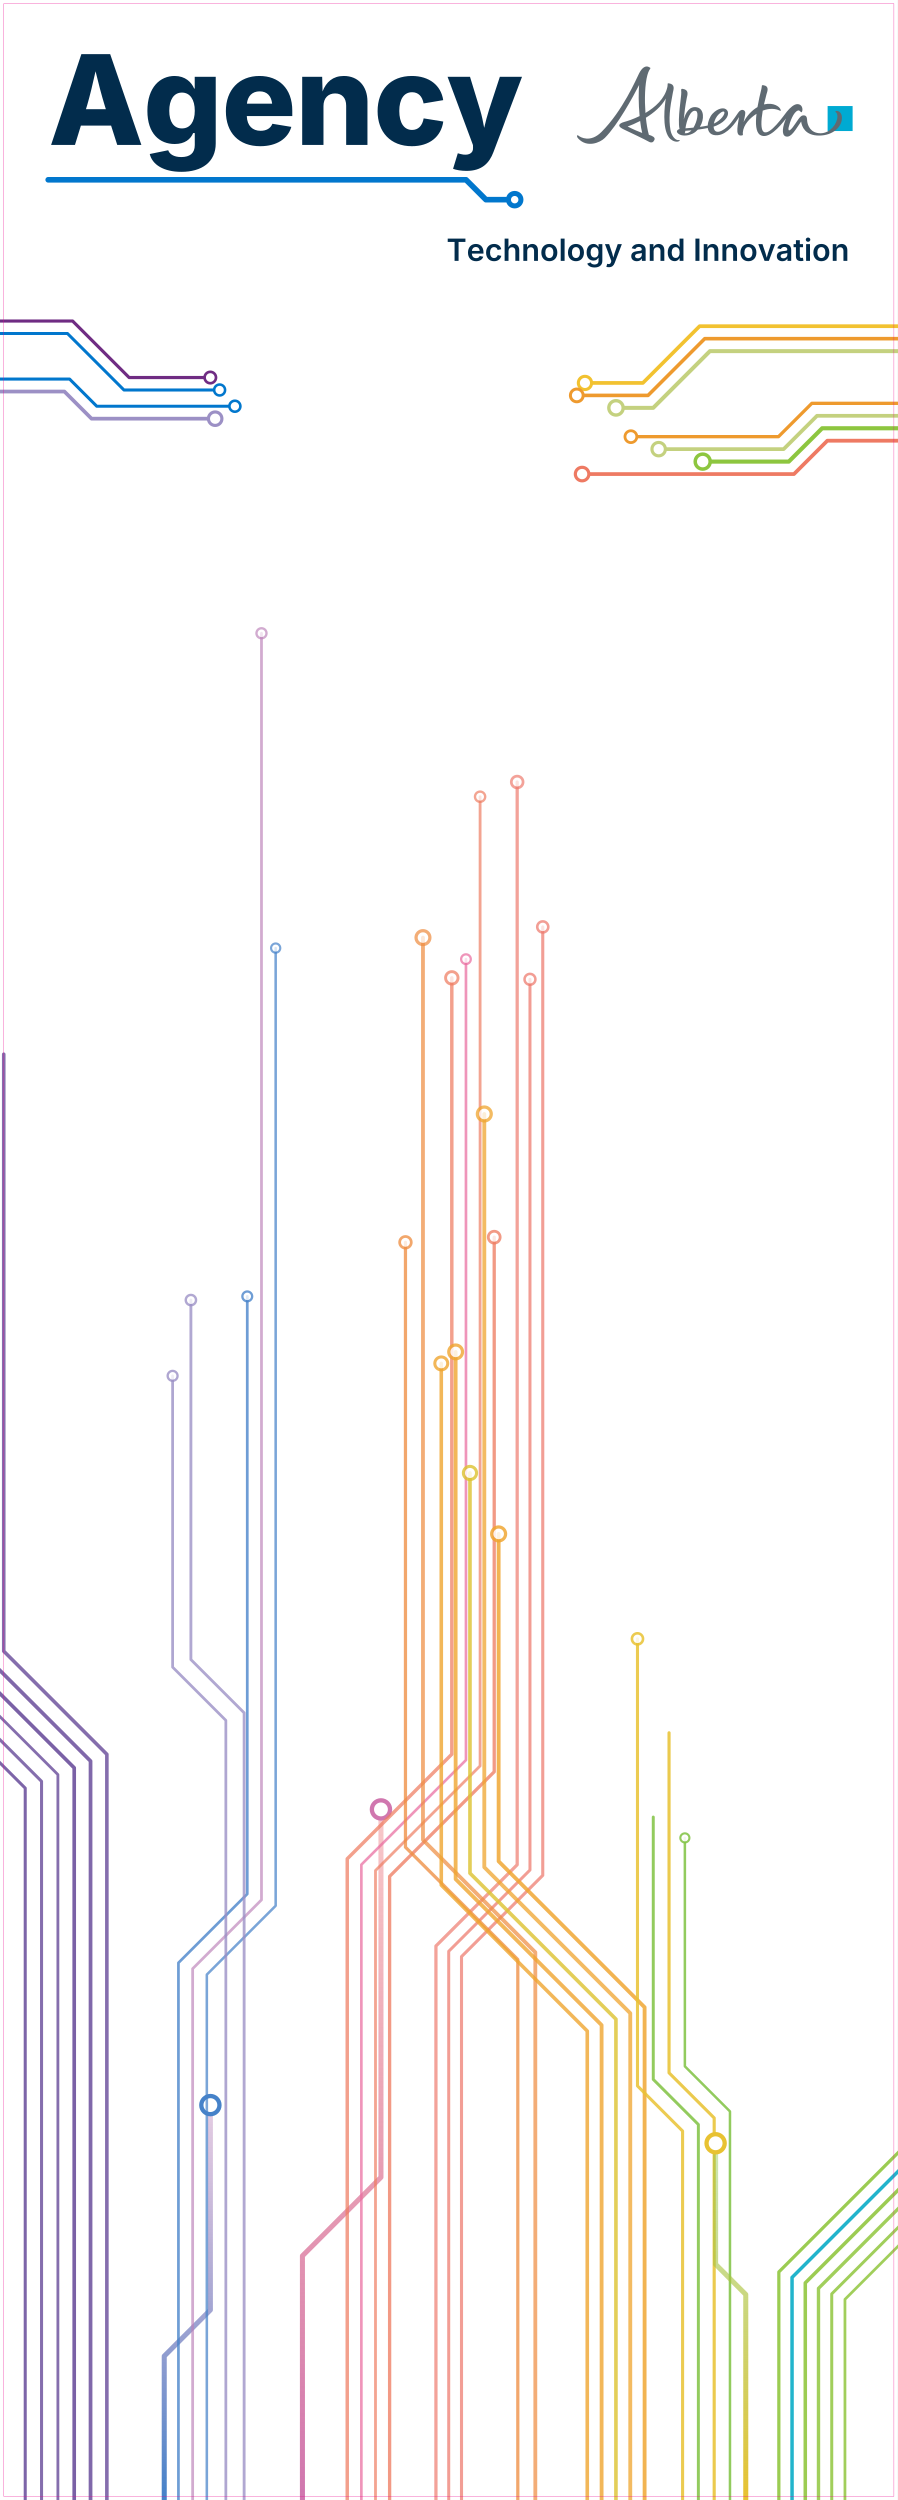
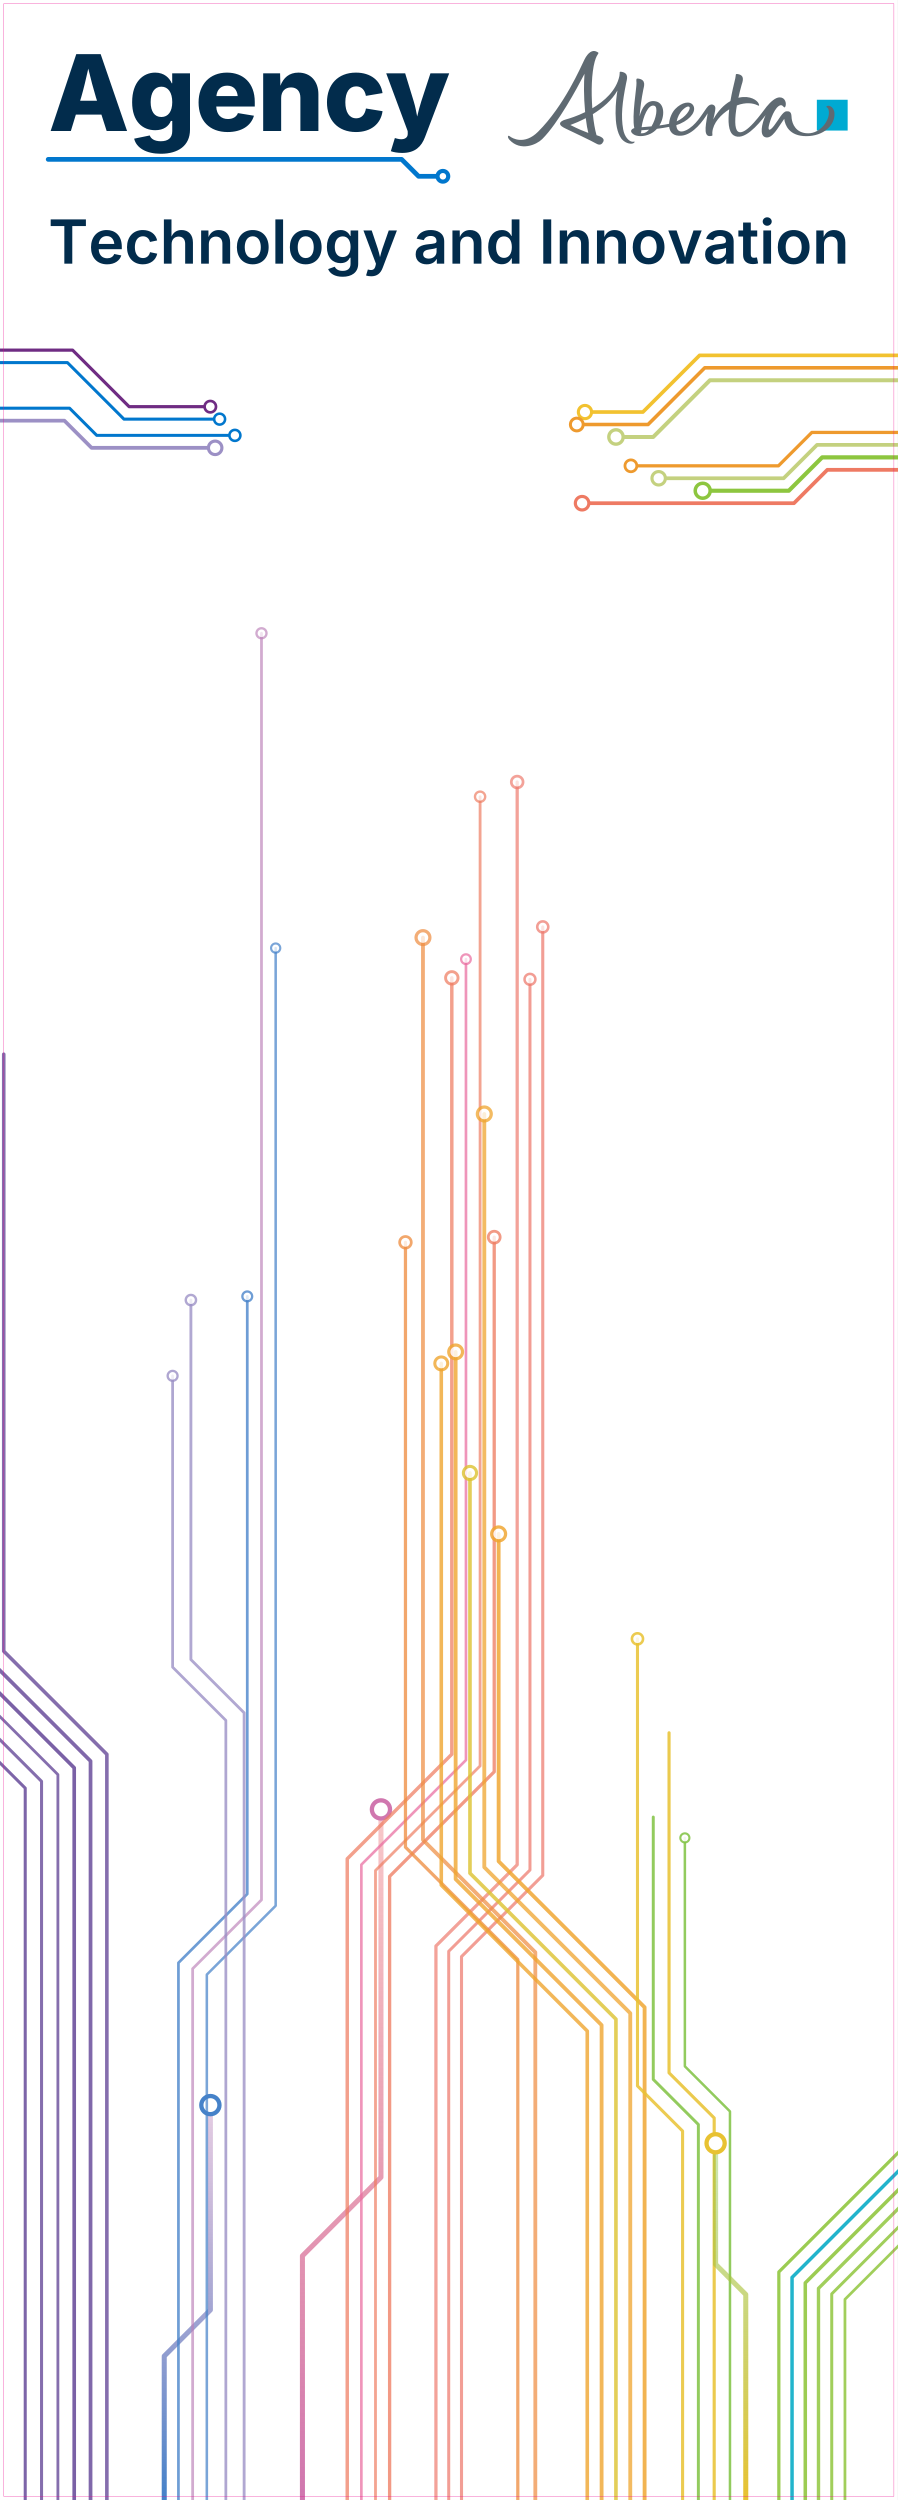
<svg xmlns="http://www.w3.org/2000/svg" width="30.25in" height="84.25in" viewBox="-0.125 -0.125 30.25 84.25">
  <g id="Ground">
    <rect x="-0.125" y="-0.125" width="30.25" height="84.25" fill="#FFFFFF" />
  </g>
  <g id="Art">
    <defs>
      <linearGradient id="gleft-0" gradientUnits="userSpaceOnUse" x1="0" y1="84" x2="0" y2="70.817">
        <stop offset="0" stop-color="#4682c9" />
        <stop offset="1" stop-color="#bb81b8" stop-opacity="0.4" />
      </linearGradient>
      <linearGradient id="gleft-1" gradientUnits="userSpaceOnUse" x1="0" y1="84" x2="0" y2="60.852">
        <stop offset="0" stop-color="#d077af" />
        <stop offset="1" stop-color="#ec757a" stop-opacity="0.4" />
      </linearGradient>
      <linearGradient id="gleft-2" gradientUnits="userSpaceOnUse" x1="0" y1="84" x2="0" y2="72.103">
        <stop offset="0" stop-color="#e8c232" />
        <stop offset="1" stop-color="#84c448" stop-opacity="0.4" />
      </linearGradient>
    </defs>
    <path d="M0.725 85 L0.725 60.135 L-2.75 56.66 L-2.75 44.128" stroke="#5a3b91" stroke-width="0.103" stroke-linecap="round" stroke-linejoin="round" fill="none" opacity="0.786" />
    <path d="M1.275 85 L1.275 59.907 L-2.2 56.432 L-2.2 35.244" stroke="#5a3b91" stroke-width="0.103" stroke-linecap="round" stroke-linejoin="round" fill="none" opacity="0.739" />
    <path d="M1.826 85 L1.826 59.679 L-1.65 56.204 L-1.65 35.812" stroke="#5a3b91" stroke-width="0.095" stroke-linecap="round" stroke-linejoin="round" fill="none" opacity="0.742" />
    <path d="M2.376 85 L2.376 59.451 L-1.099 55.976 L-1.099 47.584" stroke="#5a3b91" stroke-width="0.123" stroke-linecap="round" stroke-linejoin="round" fill="none" opacity="0.805" />
    <path d="M2.926 85 L2.926 59.223 L-0.549 55.748 L-0.549 40.347" stroke="#5a3b91" stroke-width="0.126" stroke-linecap="round" stroke-linejoin="round" fill="none" opacity="0.766" />
    <path d="M3.476 85 L3.476 58.995 L0.001 55.52 L0.001 35.403" stroke="#5a3b91" stroke-width="0.121" stroke-linecap="round" stroke-linejoin="round" fill="none" opacity="0.74" />
    <path d="M5.41 85 L5.41 79.276 L6.965 77.72 L6.965 70.817" stroke="url(#gleft-0)" stroke-width="0.17" stroke-linecap="round" stroke-linejoin="round" fill="none" />
    <circle cx="6.965" cy="70.817" r="0.306" fill="#FFFFFF" stroke="#4682c9" stroke-width="0.145" />
    <path d="M5.888 85 L5.888 66.022 L8.208 63.702 L8.208 43.563" stroke="#4682c9" stroke-width="0.092" stroke-linecap="round" stroke-linejoin="round" fill="none" opacity="0.783" />
    <circle cx="8.208" cy="43.563" r="0.165" fill="#FFFFFF" stroke="#4682c9" stroke-width="0.078" opacity="0.783" />
    <path d="M6.367 85 L6.367 66.22 L8.687 63.9 L8.687 21.216" stroke="#bb81b8" stroke-width="0.094" stroke-linecap="round" stroke-linejoin="round" fill="none" opacity="0.664" />
    <circle cx="8.687" cy="21.216" r="0.169" fill="#FFFFFF" stroke="#bb81b8" stroke-width="0.08" opacity="0.664" />
    <path d="M6.845 85 L6.845 66.419 L9.165 64.099 L9.165 31.825" stroke="#4682c9" stroke-width="0.086" stroke-linecap="round" stroke-linejoin="round" fill="none" opacity="0.72" />
    <circle cx="9.165" cy="31.825" r="0.155" fill="#FFFFFF" stroke="#4682c9" stroke-width="0.073" opacity="0.72" />
    <path d="M7.486 85 L7.486 57.852 L5.692 56.058 L5.692 46.241" stroke="#9b90c5" stroke-width="0.093" stroke-linecap="round" stroke-linejoin="round" fill="none" opacity="0.798" />
    <circle cx="5.692" cy="46.241" r="0.167" fill="#FFFFFF" stroke="#9b90c5" stroke-width="0.079" opacity="0.798" />
    <path d="M8.102 85 L8.102 57.597 L6.308 55.803 L6.308 43.687" stroke="#9b90c5" stroke-width="0.096" stroke-linecap="round" stroke-linejoin="round" fill="none" opacity="0.784" />
    <circle cx="6.308" cy="43.687" r="0.173" fill="#FFFFFF" stroke="#9b90c5" stroke-width="0.082" opacity="0.784" />
    <path d="M10.067 85 L10.067 75.897 L12.713 73.25 L12.713 60.852" stroke="url(#gleft-1)" stroke-width="0.17" stroke-linecap="round" stroke-linejoin="round" fill="none" />
    <circle cx="12.713" cy="60.852" r="0.306" fill="#FFFFFF" stroke="#d077af" stroke-width="0.145" />
    <path d="M11.577 85 L11.577 62.517 L15.101 58.992 L15.101 32.829" stroke="#ee7c61" stroke-width="0.117" stroke-linecap="round" stroke-linejoin="round" fill="none" opacity="0.726" />
    <circle cx="15.101" cy="32.829" r="0.21" fill="#FFFFFF" stroke="#ee7c61" stroke-width="0.099" opacity="0.726" />
    <path d="M12.053 85 L12.053 62.714 L15.578 59.189 L15.578 32.199" stroke="#e96c9f" stroke-width="0.09" stroke-linecap="round" stroke-linejoin="round" fill="none" opacity="0.722" />
    <circle cx="15.578" cy="32.199" r="0.163" fill="#FFFFFF" stroke="#e96c9f" stroke-width="0.077" opacity="0.722" />
    <path d="M12.529 85 L12.529 62.911 L16.054 59.386 L16.054 26.724" stroke="#ee7c61" stroke-width="0.095" stroke-linecap="round" stroke-linejoin="round" fill="none" opacity="0.693" />
    <circle cx="16.054" cy="26.724" r="0.172" fill="#FFFFFF" stroke="#ee7c61" stroke-width="0.081" opacity="0.693" />
    <path d="M13.005 85 L13.005 63.109 L16.53 59.584 L16.53 41.568" stroke="#ee7c61" stroke-width="0.111" stroke-linecap="round" stroke-linejoin="round" fill="none" opacity="0.773" />
    <circle cx="16.53" cy="41.568" r="0.2" fill="#FFFFFF" stroke="#ee7c61" stroke-width="0.095" opacity="0.773" />
    <path d="M14.566 85 L14.566 65.455 L17.304 62.717 L17.304 26.229" stroke="#ed786b" stroke-width="0.11" stroke-linecap="round" stroke-linejoin="round" fill="none" opacity="0.691" />
    <circle cx="17.304" cy="26.229" r="0.198" fill="#FFFFFF" stroke="#ed786b" stroke-width="0.093" opacity="0.691" />
    <path d="M14.997 85 L14.997 65.633 L17.735 62.895 L17.735 32.878" stroke="#ed786b" stroke-width="0.101" stroke-linecap="round" stroke-linejoin="round" fill="none" opacity="0.726" />
    <circle cx="17.735" cy="32.878" r="0.183" fill="#FFFFFF" stroke="#ed786b" stroke-width="0.086" opacity="0.726" />
    <path d="M15.428 85 L15.428 65.812 L18.166 63.074 L18.166 31.112" stroke="#ed786b" stroke-width="0.104" stroke-linecap="round" stroke-linejoin="round" fill="none" opacity="0.717" />
    <circle cx="18.166" cy="31.112" r="0.186" fill="#FFFFFF" stroke="#ed786b" stroke-width="0.088" opacity="0.717" />
    <path d="M17.325 85 L17.325 65.911 L13.539 62.125 L13.539 41.741" stroke="#ee8e42" stroke-width="0.109" stroke-linecap="round" stroke-linejoin="round" fill="none" opacity="0.774" />
    <circle cx="13.539" cy="41.741" r="0.196" fill="#FFFFFF" stroke="#ee8e42" stroke-width="0.093" opacity="0.774" />
    <path d="M17.915 85 L17.915 65.667 L14.129 61.88 L14.129 31.472" stroke="#ee8e42" stroke-width="0.129" stroke-linecap="round" stroke-linejoin="round" fill="none" opacity="0.719" />
    <circle cx="14.129" cy="31.472" r="0.233" fill="#FFFFFF" stroke="#ee8e42" stroke-width="0.11" opacity="0.719" />
    <path d="M19.666 85 L19.666 68.321 L14.746 63.402 L14.746 45.822" stroke="#efa42e" stroke-width="0.121" stroke-linecap="round" stroke-linejoin="round" fill="none" opacity="0.795" />
    <circle cx="14.746" cy="45.822" r="0.218" fill="#FFFFFF" stroke="#efa42e" stroke-width="0.103" opacity="0.795" />
    <path d="M20.149 85 L20.149 68.121 L15.23 63.202 L15.23 45.434" stroke="#efa42e" stroke-width="0.129" stroke-linecap="round" stroke-linejoin="round" fill="none" opacity="0.793" />
    <circle cx="15.23" cy="45.434" r="0.232" fill="#FFFFFF" stroke="#efa42e" stroke-width="0.109" opacity="0.793" />
    <path d="M20.632 85 L20.632 67.921 L15.713 63.002 L15.713 49.514" stroke="#ddc333" stroke-width="0.123" stroke-linecap="round" stroke-linejoin="round" fill="none" opacity="0.815" />
    <circle cx="15.713" cy="49.514" r="0.222" fill="#FFFFFF" stroke="#ddc333" stroke-width="0.105" opacity="0.815" />
    <path d="M21.115 85 L21.115 67.721 L16.196 62.801 L16.196 37.416" stroke="#efa42e" stroke-width="0.13" stroke-linecap="round" stroke-linejoin="round" fill="none" opacity="0.75" />
    <circle cx="16.196" cy="37.416" r="0.234" fill="#FFFFFF" stroke="#efa42e" stroke-width="0.11" opacity="0.75" />
    <path d="M21.598 85 L21.598 67.52 L16.679 62.601 L16.679 51.568" stroke="#efa42e" stroke-width="0.13" stroke-linecap="round" stroke-linejoin="round" fill="none" opacity="0.826" />
    <circle cx="16.679" cy="51.568" r="0.234" fill="#FFFFFF" stroke="#efa42e" stroke-width="0.11" opacity="0.826" />
    <path d="M22.878 85 L22.878 71.691 L21.358 70.171 L21.358 55.104" stroke="#e8c232" stroke-width="0.104" stroke-linecap="round" stroke-linejoin="round" fill="none" opacity="0.845" />
    <circle cx="21.358" cy="55.104" r="0.187" fill="#FFFFFF" stroke="#e8c232" stroke-width="0.089" opacity="0.845" />
    <path d="M23.41 85 L23.41 71.471 L21.89 69.951 L21.89 61.11" stroke="#84c448" stroke-width="0.1" stroke-linecap="round" stroke-linejoin="round" fill="none" opacity="0.877" />
    <path d="M23.943 85 L23.943 71.25 L22.422 69.73 L22.422 58.27" stroke="#e8c232" stroke-width="0.106" stroke-linecap="round" stroke-linejoin="round" fill="none" opacity="0.862" />
    <path d="M24.475 85 L24.475 71.03 L22.955 69.51 L22.955 61.812" stroke="#84c448" stroke-width="0.085" stroke-linecap="round" stroke-linejoin="round" fill="none" opacity="0.881" />
    <circle cx="22.955" cy="61.812" r="0.153" fill="#FFFFFF" stroke="#84c448" stroke-width="0.072" opacity="0.881" />
    <path d="M25.007 85 L25.007 77.199 L23.991 76.182 L23.991 72.103" stroke="url(#gleft-2)" stroke-width="0.17" stroke-linecap="round" stroke-linejoin="round" fill="none" />
    <circle cx="23.991" cy="72.103" r="0.306" fill="#FFFFFF" stroke="#e8c232" stroke-width="0.145" />
    <path d="M26.122 85 L26.122 76.44 L30.672 71.89 L30.672 64.513" stroke="#90c63e" stroke-width="0.109" stroke-linecap="round" stroke-linejoin="round" fill="none" opacity="0.896" />
    <path d="M26.567 85 L26.567 76.625 L31.117 72.075 L31.117 65.099" stroke="#0aacc7" stroke-width="0.118" stroke-linecap="round" stroke-linejoin="round" fill="none" opacity="0.899" />
    <path d="M27.013 85 L27.013 76.809 L31.563 72.259 L31.563 63.843" stroke="#90c63e" stroke-width="0.119" stroke-linecap="round" stroke-linejoin="round" fill="none" opacity="0.892" />
    <path d="M27.458 85 L27.458 76.994 L32.009 72.444 L32.009 54.241" stroke="#90c63e" stroke-width="0.114" stroke-linecap="round" stroke-linejoin="round" fill="none" opacity="0.841" />
    <path d="M27.904 85 L27.904 77.179 L32.454 72.628 L32.454 55.635" stroke="#90c63e" stroke-width="0.101" stroke-linecap="round" stroke-linejoin="round" fill="none" opacity="0.848" />
    <path d="M28.35 85 L28.35 77.363 L32.9 72.813 L32.9 56.097" stroke="#90c63e" stroke-width="0.093" stroke-linecap="round" stroke-linejoin="round" fill="none" opacity="0.851" />
-     <path d="M-1 10.694 L2.322 10.694 L4.226 12.598 L6.962 12.598" stroke="#6F2C83" stroke-width="0.107" stroke-linecap="round" stroke-linejoin="round" fill="none" />
-     <circle cx="6.962" cy="12.598" r="0.192" fill="#FFFFFF" stroke="#6F2C83" stroke-width="0.091" />
-     <path d="M-1 11.114 L2.148 11.114 L4.052 13.018 L7.276 13.018" stroke="#0177CD" stroke-width="0.102" stroke-linecap="round" stroke-linejoin="round" fill="none" />
-     <circle cx="7.276" cy="13.018" r="0.184" fill="#FFFFFF" stroke="#0177CD" stroke-width="0.087" />
-     <path d="M-1 12.65 L2.22 12.65 L3.135 13.565 L7.791 13.565" stroke="#0177CD" stroke-width="0.103" stroke-linecap="round" stroke-linejoin="round" fill="none" />
-     <circle cx="7.791" cy="13.565" r="0.185" fill="#FFFFFF" stroke="#0177CD" stroke-width="0.088" />
-     <path d="M-1 13.07 L2.046 13.07 L2.961 13.985 L7.126 13.985" stroke="#9C90C5" stroke-width="0.126" stroke-linecap="round" stroke-linejoin="round" fill="none" />
-     <circle cx="7.126" cy="13.985" r="0.227" fill="#FFFFFF" stroke="#9C90C5" stroke-width="0.107" />
-     <path d="M31 10.868 L23.451 10.868 L21.54 12.78 L19.588 12.78" stroke="#F2C230" stroke-width="0.124" stroke-linecap="round" stroke-linejoin="round" fill="none" />
-     <circle cx="19.588" cy="12.78" r="0.223" fill="#FFFFFF" stroke="#F2C230" stroke-width="0.105" />
-     <path d="M31 11.288 L23.625 11.288 L21.714 13.2 L19.313 13.2" stroke="#EE9A2E" stroke-width="0.12" stroke-linecap="round" stroke-linejoin="round" fill="none" />
-     <circle cx="19.313" cy="13.2" r="0.215" fill="#FFFFFF" stroke="#EE9A2E" stroke-width="0.102" />
-     <path d="M31 11.708 L23.799 11.708 L21.888 13.62 L20.634 13.62" stroke="#C4D17F" stroke-width="0.135" stroke-linecap="round" stroke-linejoin="round" fill="none" />
-     <circle cx="20.634" cy="13.62" r="0.242" fill="#FFFFFF" stroke="#C4D17F" stroke-width="0.114" />
-     <path d="M31 13.467 L27.234 13.467 L26.109 14.591 L21.136 14.591" stroke="#EE9A2E" stroke-width="0.111" stroke-linecap="round" stroke-linejoin="round" fill="none" />
-     <circle cx="21.136" cy="14.591" r="0.2" fill="#FFFFFF" stroke="#EE9A2E" stroke-width="0.095" />
-     <path d="M31 13.887 L27.408 13.887 L26.283 15.011 L22.072 15.011" stroke="#C4D17F" stroke-width="0.126" stroke-linecap="round" stroke-linejoin="round" fill="none" />
-     <circle cx="22.072" cy="15.011" r="0.226" fill="#FFFFFF" stroke="#C4D17F" stroke-width="0.107" />
-     <path d="M31 14.307 L27.582 14.307 L26.457 15.431 L23.556 15.431" stroke="#8DC63F" stroke-width="0.14" stroke-linecap="round" stroke-linejoin="round" fill="none" />
-     <circle cx="23.556" cy="15.431" r="0.252" fill="#FFFFFF" stroke="#8DC63F" stroke-width="0.119" />
-     <path d="M31 14.727 L27.756 14.727 L26.631 15.851 L19.492 15.851" stroke="#EE7A63" stroke-width="0.127" stroke-linecap="round" stroke-linejoin="round" fill="none" />
-     <circle cx="19.492" cy="15.851" r="0.228" fill="#FFFFFF" stroke="#EE7A63" stroke-width="0.108" />
+     <path d="M-1 11.675 L2.322 11.675 L4.226 13.58 L6.962 13.58" stroke="#6F2C83" stroke-width="0.107" stroke-linecap="round" stroke-linejoin="round" fill="none" />
+     <circle cx="6.962" cy="13.58" r="0.192" fill="#FFFFFF" stroke="#6F2C83" stroke-width="0.091" />
+     <path d="M-1 12.095 L2.148 12.095 L4.052 14 L7.276 14" stroke="#0177CD" stroke-width="0.102" stroke-linecap="round" stroke-linejoin="round" fill="none" />
+     <circle cx="7.276" cy="14" r="0.184" fill="#FFFFFF" stroke="#0177CD" stroke-width="0.087" />
+     <path d="M-1 13.632 L2.22 13.632 L3.135 14.547 L7.791 14.547" stroke="#0177CD" stroke-width="0.103" stroke-linecap="round" stroke-linejoin="round" fill="none" />
+     <circle cx="7.791" cy="14.547" r="0.185" fill="#FFFFFF" stroke="#0177CD" stroke-width="0.088" />
+     <path d="M-1 14.052 L2.046 14.052 L2.961 14.967 L7.126 14.967" stroke="#9C90C5" stroke-width="0.126" stroke-linecap="round" stroke-linejoin="round" fill="none" />
+     <circle cx="7.126" cy="14.967" r="0.227" fill="#FFFFFF" stroke="#9C90C5" stroke-width="0.107" />
+     <path d="M31 11.85 L23.451 11.85 L21.54 13.761 L19.588 13.761" stroke="#F2C230" stroke-width="0.124" stroke-linecap="round" stroke-linejoin="round" fill="none" />
+     <circle cx="19.588" cy="13.761" r="0.223" fill="#FFFFFF" stroke="#F2C230" stroke-width="0.105" />
+     <path d="M31 12.27 L23.625 12.27 L21.714 14.181 L19.313 14.181" stroke="#EE9A2E" stroke-width="0.12" stroke-linecap="round" stroke-linejoin="round" fill="none" />
+     <circle cx="19.313" cy="14.181" r="0.215" fill="#FFFFFF" stroke="#EE9A2E" stroke-width="0.102" />
+     <path d="M31 12.69 L23.799 12.69 L21.888 14.601 L20.634 14.601" stroke="#C4D17F" stroke-width="0.135" stroke-linecap="round" stroke-linejoin="round" fill="none" />
+     <circle cx="20.634" cy="14.601" r="0.242" fill="#FFFFFF" stroke="#C4D17F" stroke-width="0.114" />
+     <path d="M31 14.448 L27.234 14.448 L26.109 15.573 L21.136 15.573" stroke="#EE9A2E" stroke-width="0.111" stroke-linecap="round" stroke-linejoin="round" fill="none" />
+     <circle cx="21.136" cy="15.573" r="0.2" fill="#FFFFFF" stroke="#EE9A2E" stroke-width="0.095" />
+     <path d="M31 14.868 L27.408 14.868 L26.283 15.993 L22.072 15.993" stroke="#C4D17F" stroke-width="0.126" stroke-linecap="round" stroke-linejoin="round" fill="none" />
+     <circle cx="22.072" cy="15.993" r="0.226" fill="#FFFFFF" stroke="#C4D17F" stroke-width="0.107" />
+     <path d="M31 15.288 L27.582 15.288 L26.457 16.413 L23.556 16.413" stroke="#8DC63F" stroke-width="0.14" stroke-linecap="round" stroke-linejoin="round" fill="none" />
+     <circle cx="23.556" cy="16.413" r="0.252" fill="#FFFFFF" stroke="#8DC63F" stroke-width="0.119" />
+     <path d="M31 15.708 L27.756 15.708 L26.631 16.833 L19.492 16.833" stroke="#EE7A63" stroke-width="0.127" stroke-linecap="round" stroke-linejoin="round" fill="none" />
+     <circle cx="19.492" cy="16.833" r="0.228" fill="#FFFFFF" stroke="#EE7A63" stroke-width="0.108" />
  </g>
  <g id="Brand">
-     <path fill="#022C4C" transform="translate(1.5 4.759)" d="M0.097 0H0.901L1.101 -0.651H2.119L2.326 0H3.139L2.088 -3.059H1.117ZM1.271 -1.205 1.312 -1.337C1.413 -1.684 1.503 -2.07 1.595 -2.482C1.694 -2.072 1.794 -1.686 1.901 -1.337L1.942 -1.205ZM4.487 0.907C5.173 0.907 5.645 0.583 5.645 -0.051V-2.296H4.937V-1.901H4.917C4.83 -2.109 4.623 -2.324 4.26 -2.324C3.777 -2.324 3.342 -1.951 3.342 -1.148C3.342 -0.374 3.759 -0.031 4.261 -0.031C4.602 -0.031 4.8 -0.193 4.884 -0.4H4.939V0.006C4.939 0.279 4.775 0.409 4.483 0.409C4.227 0.409 4.085 0.304 4.044 0.179L3.422 0.306C3.506 0.665 3.888 0.907 4.487 0.907ZM4.506 -0.556C4.231 -0.556 4.079 -0.78 4.079 -1.15C4.079 -1.519 4.231 -1.764 4.506 -1.764C4.781 -1.764 4.939 -1.526 4.939 -1.15C4.939 -0.778 4.781 -0.556 4.506 -0.556ZM7.145 0.043C7.702 0.043 8.078 -0.209 8.193 -0.608L7.554 -0.713C7.496 -0.558 7.351 -0.476 7.158 -0.476C6.887 -0.476 6.704 -0.641 6.692 -0.973H8.225V-1.154C8.225 -1.912 7.763 -2.324 7.119 -2.324C6.429 -2.324 5.987 -1.848 5.987 -1.139C5.987 -0.405 6.425 0.043 7.145 0.043ZM6.696 -1.39C6.722 -1.643 6.872 -1.805 7.125 -1.805C7.375 -1.805 7.517 -1.651 7.546 -1.39ZM9.276 -1.31C9.276 -1.577 9.434 -1.735 9.668 -1.735C9.902 -1.735 10.041 -1.581 10.041 -1.322V0H10.758V-1.462C10.758 -1.981 10.444 -2.324 9.963 -2.324C9.592 -2.324 9.366 -2.119 9.245 -1.801L9.232 -2.296H8.559V0H9.276ZM12.254 0.043C12.845 0.043 13.242 -0.275 13.313 -0.788L12.652 -0.895C12.609 -0.647 12.473 -0.505 12.262 -0.505C11.987 -0.505 11.831 -0.749 11.831 -1.144C11.831 -1.54 11.987 -1.776 12.262 -1.776C12.473 -1.776 12.605 -1.639 12.65 -1.398L13.311 -1.509C13.239 -2.008 12.839 -2.324 12.254 -2.324C11.535 -2.324 11.1 -1.848 11.1 -1.139C11.1 -0.433 11.535 0.043 12.254 0.043ZM13.643 0.805C13.75 0.846 13.922 0.875 14.099 0.875C14.614 0.875 14.865 0.614 15.004 0.242L15.967 -2.296H15.22L14.852 -1.172C14.791 -0.977 14.739 -0.782 14.692 -0.575C14.653 -0.782 14.616 -0.975 14.557 -1.172L14.214 -2.296H13.458L14.314 0.004L14.316 0.101C14.327 0.287 14.152 0.376 13.893 0.306L13.803 0.281Z" />
-     <g transform="translate(1.5 5.684)">
+     <path fill="#022C4C" transform="translate(1.5 4.289)" d="M0.082 0H0.763L0.931 -0.551H1.793L1.969 0H2.657L1.767 -2.589H0.945ZM1.076 -1.02 1.11 -1.131C1.196 -1.425 1.272 -1.752 1.35 -2.101C1.434 -1.753 1.519 -1.427 1.609 -1.131L1.644 -1.02ZM3.798 0.768C4.378 0.768 4.778 0.493 4.778 -0.043V-1.943H4.178V-1.609H4.161C4.088 -1.785 3.912 -1.967 3.605 -1.967C3.196 -1.967 2.828 -1.651 2.828 -0.971C2.828 -0.316 3.181 -0.026 3.607 -0.026C3.895 -0.026 4.062 -0.163 4.133 -0.339H4.18V0.005C4.18 0.236 4.041 0.346 3.794 0.346C3.577 0.346 3.457 0.257 3.422 0.151L2.896 0.259C2.967 0.563 3.29 0.768 3.798 0.768ZM3.813 -0.471C3.58 -0.471 3.452 -0.66 3.452 -0.973C3.452 -1.286 3.58 -1.493 3.813 -1.493C4.046 -1.493 4.18 -1.291 4.18 -0.973C4.18 -0.659 4.046 -0.471 3.813 -0.471ZM6.047 0.036C6.518 0.036 6.836 -0.177 6.933 -0.514L6.393 -0.603C6.344 -0.473 6.221 -0.403 6.058 -0.403C5.828 -0.403 5.674 -0.542 5.663 -0.824H6.961V-0.977C6.961 -1.618 6.57 -1.967 6.025 -1.967C5.441 -1.967 5.067 -1.564 5.067 -0.964C5.067 -0.342 5.437 0.036 6.047 0.036ZM5.667 -1.176C5.689 -1.39 5.816 -1.527 6.03 -1.527C6.242 -1.527 6.362 -1.397 6.386 -1.176ZM7.85 -1.109C7.85 -1.335 7.984 -1.468 8.182 -1.468C8.38 -1.468 8.498 -1.338 8.498 -1.119V0H9.105V-1.237C9.105 -1.677 8.839 -1.967 8.432 -1.967C8.118 -1.967 7.927 -1.793 7.824 -1.524L7.814 -1.943H7.244V0H7.85ZM10.371 0.036C10.871 0.036 11.207 -0.233 11.267 -0.667L10.708 -0.758C10.671 -0.547 10.557 -0.427 10.378 -0.427C10.145 -0.427 10.013 -0.634 10.013 -0.968C10.013 -1.303 10.145 -1.503 10.378 -1.503C10.557 -1.503 10.668 -1.387 10.706 -1.183L11.266 -1.277C11.205 -1.7 10.866 -1.967 10.371 -1.967C9.762 -1.967 9.394 -1.564 9.394 -0.964C9.394 -0.367 9.762 0.036 10.371 0.036ZM11.546 0.681C11.637 0.716 11.783 0.74 11.932 0.74C12.368 0.74 12.58 0.52 12.698 0.205L13.513 -1.943H12.881L12.57 -0.992C12.518 -0.827 12.474 -0.662 12.434 -0.487C12.401 -0.662 12.37 -0.825 12.319 -0.992L12.029 -1.943H11.39L12.114 0.004L12.116 0.085C12.125 0.243 11.977 0.318 11.758 0.259L11.682 0.238Z" />
+     <g transform="translate(1.5 5.036)">
      <g class="agency-underline" fill="none" stroke="#0177CD" stroke-linecap="round" stroke-linejoin="round">
-         <path d="M0 0.25 H14.08 L14.75 0.92 H15.42" stroke-width="0.19" />
-         <circle cx="15.72" cy="0.92" r="0.21" stroke-width="0.17" fill="none" />
+         <path d="M0 0.21 H11.91 L12.48 0.78 H13.05" stroke-width="0.16" />
+         <circle cx="13.3" cy="0.78" r="0.18" stroke-width="0.14" fill="none" />
      </g>
    </g>
-     <g transform="translate(19.32 2.115) scale(0.043)">
+     <g transform="translate(16.993 1.593) scale(0.053)">
      <rect class="logo" fill="#00aad2" x="196.411" y="31.014" width="19.59" height="19.592" />
      <path class="logo" fill="#5f6a72" d="M91.271,47.934c-1.972,0.198-4.068,0.382-6.278,0.548c0.833-6.288,4.105-15.027,8.177-13.62C95.521,35.676,94.284,43.033,91.271,47.934 M86.106,52.264c-0.714,0.111-1.304,0.101-1.773,0.014c0.28-0.241,0.455-0.594,0.455-1.014c0-0.266,0.009-0.544,0.024-0.832c1.104-0.052,2.831-0.177,4.888-0.376C88.623,51.241,87.409,52.067,86.106,52.264 M111.223,37.314c2.598-2.413,3.89-2.237,4.231-1.589c0.736,1.403-2.325,6.345-8.184,9.047C107.774,42.114,109.176,39.216,111.223,37.314 M207.625,39.712c-0.251-4.887-4.579-5.683-5.176-4.293c-0.208,0.487,1.626,0.313,1.633,3.764c0.005,5.71-5.787,13.165-13.167,13.165c-8.04,0-10.114-6.254-10.502-9.348c-0.256-2.058,0.187-5.029-3.368-4.636c-2.486,0.28-4.733,5.12-7.885,9.196c-2.704,3.499-3.918,3.166-3.286,0.163c0.783-3.763,3.925-12.594,7.517-13.237c1.661-0.297,2.257,2.625,3.02,0.796c0.768-1.832,0.063-5.783-3.655-5.783c-2.605,0-5.73,2.762-8.292,5.905c-2.233,2.744-13.522,19.357-18.257,15.77c-2.215-1.676-2.035-8.506-0.643-16.553c5.618-2.167,10.292-1.456,12.936-0.188c1.305,0.626,1.485,0.532,0.929-0.903c-0.825-2.108-5.345-5.405-12.405-3.888c-0.17,0.033-0.336,0.079-0.505,0.119c0.569-2.613,1.231-5.268,1.954-7.849c0.661-2.364,2.6-6.454-2.462-7.242c-1.613-0.252-0.927,0.53-1.459,2.71c-0.978,4.015-2.214,9.227-3.109,14.458c-4.161,2.396-8.035,6.399-10.874,11.667c0.492-2.429,1.254-5.116,1.308-6.93c0.054-1.911-1.255-2.332-1.763-2.482c-1.111-0.314-2.453,0.236-3.776,2.106c-3.104,4.37-7.035,11.284-13.001,14.184c-4.28,2.081-6.157-0.015-6.262-3.238c0.845-0.259,1.601-0.525,2.24-0.813c7.756-3.437,10.419-8.621,8.448-11.774c-1.87-3-7.217-2.086-11.439,2.361c-2.081,2.193-3.684,5.956-3.871,9.387c-1.79,0.387-3.848,0.731-6.146,1.041c3.644-5.911,3.329-13.9-2.001-15.247c-6.182-1.561-9.309,4.44-10.633,9.436c0.408-4.996,1.206-11.077,2.335-16.725c0.472-2.361,2.087-6.455-3.041-7.24c-1.629-0.252-1.377,0.505-1.241,2.71c0.18,2.958-3.096,20.875-1.384,28.744c-2.206,0.714-3.101,2.375-0.264,4.127c1.955,1.203,6.258,1.603,10.605-0.537c1.559-0.771,2.909-1.854,4.034-3.125c2.59-0.326,5.314-0.744,7.796-1.241c0.425,3.45,2.677,6.095,7.905,5.606c7.433-0.691,14.035-9.826,16.528-14.226c-0.45,4.716-3.519,15.019,1.716,14.49c2.051-0.208,1.158-0.536,1.285-2.306c0.454-6.208,5.62-11.47,10.73-14.694c-0.887,7.602-0.579,14.391,2.868,16.546c6.341,3.963,15.326-6.477,20.27-12.862c-2.516,5.671-3.945,12.936-0.164,14.047c4.435,1.293,7.932-6.063,12.022-11.693c0.475,4.042,3.168,11.003,14.033,11.003C200.729,54.163,208.007,47.148,207.625,39.712 M51.101,52.114c-2.665-0.965-6.464-2.513-11.424-5.046c2.717-0.991,6.169-2.443,9.806-4.345C49.973,46.873,50.505,49.892,51.101,52.114M80.545,57.718c-0.125-0.258-0.849,0.105-1.587-0.003c-2.101-0.31-4.863-3.18-5.699-7.896c-1.504-8.489-0.612-16.865,1.88-29.348c0.47-2.361,2.084-6.451-3.041-7.243c-1.63-0.251-0.786,0.554-1.243,2.71c-1.971,9.297-9.574,15.999-17.207,20.493c-0.799-10.645-0.474-22.465,1.53-29.714c1.691-6.115,3.703-4.992,1.209-6.277c-2.624-1.352-5.445,0.435-7.726,4.989c-2.28,4.552-12.795,29.289-29.584,45.984c-8.592,8.545-16.363,4.146-17.919,2.831c-1.266-1.069-1.734,0.582-0.163,2.271c6.949,7.494,17.1,3.194,20.795-0.5c10.215-10.21,22.092-32.19,26.897-41.517c-0.443,5.251-0.593,14.058,0.385,24.379c-5.199,2.533-9.86,4.021-12.059,4.601c-2.381,0.624-3.854,1.593-3.898,2.697c-0.047,1.208,1.552,2.227,3.863,3.325c4.116,1.954,16.167,7.647,19.136,9.374c2.543,1.476,3.784,0.325,4.537-1.268c0.983-2.076-1.716-3.276-4.328-4.057c-1.006-3.495-1.81-8.196-2.345-13.377c6.126-3.772,12.158-8.793,15.635-15.068c-0.876,5.245-3.124,23.08,2.507,30.621c1.241,1.662,3.981,3.479,6.656,3.209C80.036,58.805,80.671,57.977,80.545,57.718" />
    </g>
-     <path fill="#022C4C" transform="translate(14.921 8.666)" d="M0.042 -0.637H0.273V0H0.408V-0.637H0.639V-0.75H0.042ZM0.999 0.012C1.124 0.012 1.212 -0.048 1.239 -0.139L1.119 -0.164C1.101 -0.116 1.058 -0.091 1 -0.091C0.916 -0.091 0.859 -0.144 0.856 -0.245H1.247V-0.286C1.247 -0.483 1.128 -0.57 0.99 -0.57C0.829 -0.57 0.725 -0.451 0.725 -0.278C0.725 -0.102 0.829 0.012 0.999 0.012ZM0.856 -0.334C0.862 -0.409 0.911 -0.467 0.991 -0.467C1.069 -0.467 1.113 -0.414 1.12 -0.334ZM1.604 0.012C1.73 0.012 1.824 -0.057 1.848 -0.169L1.726 -0.195C1.712 -0.134 1.669 -0.095 1.605 -0.095C1.514 -0.095 1.468 -0.175 1.468 -0.279C1.468 -0.384 1.514 -0.464 1.605 -0.464C1.668 -0.464 1.71 -0.426 1.724 -0.367L1.846 -0.393C1.822 -0.503 1.729 -0.57 1.604 -0.57C1.44 -0.57 1.335 -0.454 1.335 -0.278C1.335 -0.105 1.44 0.012 1.604 0.012ZM2.091 -0.33C2.091 -0.411 2.141 -0.459 2.211 -0.459C2.28 -0.459 2.321 -0.413 2.321 -0.338V0H2.453V-0.358C2.453 -0.493 2.376 -0.57 2.26 -0.57C2.18 -0.57 2.123 -0.533 2.089 -0.459V-0.75H1.96V0H2.091ZM2.722 -0.33C2.722 -0.411 2.773 -0.459 2.843 -0.459C2.911 -0.459 2.952 -0.413 2.952 -0.338V0H3.083V-0.358C3.083 -0.493 3.007 -0.57 2.891 -0.57C2.808 -0.57 2.75 -0.53 2.717 -0.451L2.715 -0.563H2.591V0H2.722ZM3.466 0.012C3.63 0.012 3.736 -0.105 3.736 -0.278C3.736 -0.454 3.63 -0.57 3.466 -0.57C3.302 -0.57 3.197 -0.454 3.197 -0.278C3.197 -0.105 3.302 0.012 3.466 0.012ZM3.466 -0.095C3.375 -0.095 3.331 -0.176 3.331 -0.279C3.331 -0.383 3.375 -0.464 3.466 -0.464C3.558 -0.464 3.603 -0.383 3.603 -0.279C3.603 -0.176 3.558 -0.095 3.466 -0.095ZM3.981 -0.75H3.85V0H3.981ZM4.364 0.012C4.528 0.012 4.633 -0.105 4.633 -0.278C4.633 -0.454 4.528 -0.57 4.364 -0.57C4.2 -0.57 4.095 -0.454 4.095 -0.278C4.095 -0.105 4.2 0.012 4.364 0.012ZM4.364 -0.095C4.273 -0.095 4.228 -0.176 4.228 -0.279C4.228 -0.383 4.273 -0.464 4.364 -0.464C4.455 -0.464 4.5 -0.383 4.5 -0.279C4.5 -0.176 4.455 -0.095 4.364 -0.095ZM4.99 0.223C5.142 0.223 5.253 0.152 5.253 0.002V-0.563H5.125V-0.47H5.118C5.098 -0.509 5.055 -0.57 4.955 -0.57C4.825 -0.57 4.723 -0.468 4.723 -0.283C4.723 -0.1 4.825 -0.009 4.954 -0.009C5.051 -0.009 5.093 -0.06 5.113 -0.101H5.124V0.005C5.124 0.086 5.071 0.123 4.989 0.123C4.907 0.123 4.873 0.084 4.855 0.052L4.744 0.092C4.773 0.167 4.855 0.223 4.99 0.223ZM4.991 -0.112C4.904 -0.112 4.857 -0.18 4.857 -0.284C4.857 -0.386 4.902 -0.462 4.991 -0.462C5.078 -0.462 5.124 -0.391 5.124 -0.284C5.124 -0.176 5.077 -0.112 4.991 -0.112ZM5.387 0.201C5.404 0.208 5.437 0.214 5.474 0.214C5.576 0.214 5.634 0.163 5.668 0.072L5.91 -0.563H5.771L5.665 -0.257C5.649 -0.208 5.636 -0.16 5.623 -0.11C5.612 -0.16 5.601 -0.208 5.585 -0.257L5.482 -0.563H5.342L5.555 0.002L5.547 0.038C5.533 0.102 5.492 0.118 5.433 0.103L5.417 0.099ZM6.416 0.012C6.503 0.012 6.557 -0.029 6.581 -0.077H6.586V0H6.712V-0.376C6.712 -0.526 6.588 -0.57 6.482 -0.57C6.369 -0.57 6.277 -0.522 6.244 -0.423L6.365 -0.398C6.378 -0.435 6.417 -0.469 6.483 -0.469C6.546 -0.469 6.581 -0.437 6.581 -0.382V-0.38C6.581 -0.341 6.539 -0.339 6.442 -0.329C6.333 -0.317 6.227 -0.285 6.227 -0.158C6.227 -0.047 6.308 0.012 6.416 0.012ZM6.449 -0.086C6.394 -0.086 6.354 -0.111 6.354 -0.16C6.354 -0.211 6.399 -0.233 6.457 -0.241C6.491 -0.245 6.564 -0.254 6.582 -0.268V-0.202C6.582 -0.139 6.53 -0.086 6.449 -0.086ZM6.981 -0.33C6.981 -0.411 7.032 -0.459 7.102 -0.459C7.17 -0.459 7.212 -0.413 7.212 -0.338V0H7.342V-0.358C7.342 -0.493 7.266 -0.57 7.15 -0.57C7.067 -0.57 7.009 -0.53 6.976 -0.451L6.974 -0.563H6.851V0H6.981ZM7.689 0.01C7.786 0.01 7.829 -0.048 7.85 -0.089H7.858V0H7.986V-0.75H7.855V-0.47H7.85C7.83 -0.509 7.788 -0.57 7.688 -0.57C7.558 -0.57 7.457 -0.468 7.457 -0.28C7.457 -0.096 7.555 0.01 7.689 0.01ZM7.724 -0.098C7.637 -0.098 7.59 -0.175 7.59 -0.281C7.59 -0.386 7.636 -0.462 7.724 -0.462C7.811 -0.462 7.858 -0.391 7.858 -0.281C7.858 -0.171 7.809 -0.098 7.724 -0.098ZM8.525 -0.75H8.39V0H8.525ZM8.801 -0.33C8.801 -0.411 8.851 -0.459 8.921 -0.459C8.989 -0.459 9.031 -0.413 9.031 -0.338V0H9.162V-0.358C9.162 -0.493 9.085 -0.57 8.969 -0.57C8.887 -0.57 8.828 -0.53 8.795 -0.451L8.794 -0.563H8.67V0H8.801ZM9.431 -0.33C9.431 -0.411 9.482 -0.459 9.552 -0.459C9.62 -0.459 9.661 -0.413 9.661 -0.338V0H9.792V-0.358C9.792 -0.493 9.716 -0.57 9.6 -0.57C9.518 -0.57 9.459 -0.53 9.426 -0.451L9.424 -0.563H9.3V0H9.431ZM10.175 0.012C10.339 0.012 10.445 -0.105 10.445 -0.278C10.445 -0.454 10.339 -0.57 10.175 -0.57C10.011 -0.57 9.907 -0.454 9.907 -0.278C9.907 -0.105 10.011 0.012 10.175 0.012ZM10.175 -0.095C10.084 -0.095 10.04 -0.176 10.04 -0.279C10.04 -0.383 10.084 -0.464 10.175 -0.464C10.267 -0.464 10.312 -0.383 10.312 -0.279C10.312 -0.176 10.267 -0.095 10.175 -0.095ZM10.719 0H10.865L11.075 -0.563H10.937L10.834 -0.257C10.818 -0.207 10.806 -0.157 10.793 -0.106C10.781 -0.157 10.768 -0.207 10.752 -0.257L10.649 -0.563H10.509ZM11.321 0.012C11.409 0.012 11.462 -0.029 11.487 -0.077H11.492V0H11.617V-0.376C11.617 -0.526 11.493 -0.57 11.387 -0.57C11.275 -0.57 11.182 -0.522 11.149 -0.423L11.27 -0.398C11.284 -0.435 11.323 -0.469 11.388 -0.469C11.452 -0.469 11.486 -0.437 11.486 -0.382V-0.38C11.486 -0.341 11.445 -0.339 11.347 -0.329C11.239 -0.317 11.133 -0.285 11.133 -0.158C11.133 -0.047 11.214 0.012 11.321 0.012ZM11.355 -0.086C11.299 -0.086 11.26 -0.111 11.26 -0.16C11.26 -0.211 11.304 -0.233 11.363 -0.241C11.397 -0.245 11.47 -0.254 11.487 -0.268V-0.202C11.487 -0.139 11.435 -0.086 11.355 -0.086ZM12.016 -0.563H11.908V-0.697H11.777V-0.563H11.697V-0.46H11.777V-0.147C11.777 -0.048 11.836 0.008 11.944 0.008C11.972 0.008 12.003 0.004 12.032 -0.004L12.011 -0.106C11.999 -0.103 11.976 -0.099 11.963 -0.099C11.924 -0.099 11.908 -0.118 11.908 -0.159V-0.46H12.016ZM12.12 0H12.251V-0.563H12.12ZM12.185 -0.642C12.227 -0.642 12.262 -0.674 12.262 -0.714C12.262 -0.754 12.227 -0.786 12.185 -0.786C12.144 -0.786 12.109 -0.754 12.109 -0.714C12.109 -0.674 12.144 -0.642 12.185 -0.642ZM12.634 0.012C12.798 0.012 12.903 -0.105 12.903 -0.278C12.903 -0.454 12.798 -0.57 12.634 -0.57C12.47 -0.57 12.365 -0.454 12.365 -0.278C12.365 -0.105 12.47 0.012 12.634 0.012ZM12.634 -0.095C12.543 -0.095 12.498 -0.176 12.498 -0.279C12.498 -0.383 12.543 -0.464 12.634 -0.464C12.726 -0.464 12.77 -0.383 12.77 -0.279C12.77 -0.176 12.726 -0.095 12.634 -0.095ZM13.148 -0.33C13.148 -0.411 13.199 -0.459 13.269 -0.459C13.337 -0.459 13.378 -0.413 13.378 -0.338V0H13.509V-0.358C13.509 -0.493 13.433 -0.57 13.317 -0.57C13.234 -0.57 13.176 -0.53 13.143 -0.451L13.141 -0.563H13.018V0H13.148Z" />
+     <path fill="#022C4C" transform="translate(1.5 8.76)" d="M0.083 -1.266H0.543V0H0.811V-1.266H1.27V-1.491H0.083ZM1.986 0.023C2.235 0.023 2.409 -0.096 2.463 -0.277L2.224 -0.326C2.189 -0.231 2.103 -0.181 1.989 -0.181C1.822 -0.181 1.709 -0.287 1.702 -0.486H2.48V-0.569C2.48 -0.961 2.242 -1.133 1.969 -1.133C1.649 -1.133 1.442 -0.897 1.442 -0.552C1.442 -0.202 1.649 0.023 1.986 0.023ZM1.703 -0.664C1.715 -0.813 1.811 -0.929 1.97 -0.929C2.125 -0.929 2.212 -0.824 2.227 -0.664ZM3.189 0.023C3.44 0.023 3.626 -0.113 3.674 -0.336L3.431 -0.387C3.404 -0.266 3.319 -0.188 3.191 -0.188C3.01 -0.188 2.92 -0.347 2.92 -0.554C2.92 -0.764 3.01 -0.922 3.191 -0.922C3.317 -0.922 3.4 -0.847 3.428 -0.731L3.671 -0.782C3.623 -1 3.438 -1.133 3.189 -1.133C2.863 -1.133 2.655 -0.902 2.655 -0.553C2.655 -0.209 2.863 0.023 3.189 0.023ZM4.158 -0.656C4.158 -0.818 4.258 -0.912 4.397 -0.912C4.533 -0.912 4.615 -0.822 4.615 -0.672V0H4.877V-0.712C4.877 -0.981 4.723 -1.133 4.493 -1.133C4.334 -1.133 4.221 -1.059 4.154 -0.912V-1.491H3.898V0H4.158ZM5.413 -0.656C5.413 -0.818 5.513 -0.912 5.652 -0.912C5.788 -0.912 5.87 -0.822 5.87 -0.672V0H6.131V-0.712C6.131 -0.981 5.979 -1.133 5.748 -1.133C5.584 -1.133 5.468 -1.053 5.402 -0.896L5.399 -1.119H5.153V0H5.413ZM6.892 0.023C7.219 0.023 7.428 -0.209 7.428 -0.553C7.428 -0.902 7.219 -1.133 6.892 -1.133C6.566 -1.133 6.358 -0.902 6.358 -0.553C6.358 -0.209 6.566 0.023 6.892 0.023ZM6.892 -0.188C6.711 -0.188 6.623 -0.35 6.623 -0.554C6.623 -0.761 6.711 -0.922 6.892 -0.922C7.074 -0.922 7.164 -0.761 7.164 -0.554C7.164 -0.35 7.074 -0.188 6.892 -0.188ZM7.915 -1.491H7.655V0H7.915ZM8.677 0.023C9.003 0.023 9.213 -0.209 9.213 -0.553C9.213 -0.902 9.003 -1.133 8.677 -1.133C8.351 -1.133 8.143 -0.902 8.143 -0.553C8.143 -0.209 8.351 0.023 8.677 0.023ZM8.677 -0.188C8.496 -0.188 8.408 -0.35 8.408 -0.554C8.408 -0.761 8.496 -0.922 8.677 -0.922C8.859 -0.922 8.948 -0.761 8.948 -0.554C8.948 -0.35 8.859 -0.188 8.677 -0.188ZM9.922 0.442C10.223 0.442 10.446 0.302 10.446 0.003V-1.119H10.19V-0.934H10.176C10.136 -1.013 10.051 -1.133 9.853 -1.133C9.595 -1.133 9.391 -0.93 9.391 -0.562C9.391 -0.198 9.594 -0.017 9.851 -0.017C10.044 -0.017 10.126 -0.119 10.166 -0.2H10.188V0.011C10.188 0.171 10.082 0.244 9.921 0.244C9.758 0.244 9.689 0.167 9.654 0.104L9.434 0.183C9.49 0.331 9.653 0.442 9.922 0.442ZM9.924 -0.222C9.75 -0.222 9.657 -0.358 9.657 -0.565C9.657 -0.768 9.748 -0.919 9.924 -0.919C10.096 -0.919 10.189 -0.777 10.189 -0.565C10.189 -0.35 10.094 -0.222 9.924 -0.222ZM10.711 0.399C10.746 0.413 10.811 0.426 10.885 0.426C11.087 0.426 11.202 0.323 11.27 0.144L11.751 -1.119H11.476L11.264 -0.51C11.231 -0.414 11.206 -0.317 11.181 -0.219C11.159 -0.317 11.137 -0.413 11.105 -0.51L10.901 -1.119H10.623L11.045 0.004L11.029 0.075C11.002 0.203 10.92 0.235 10.803 0.204L10.772 0.196ZM12.757 0.023C12.931 0.023 13.037 -0.058 13.086 -0.154H13.096V0H13.345V-0.748C13.345 -1.046 13.099 -1.133 12.889 -1.133C12.665 -1.133 12.48 -1.038 12.415 -0.841L12.656 -0.792C12.683 -0.866 12.76 -0.933 12.89 -0.933C13.017 -0.933 13.085 -0.869 13.085 -0.76V-0.755C13.085 -0.678 13.003 -0.675 12.809 -0.654C12.593 -0.631 12.383 -0.567 12.383 -0.314C12.383 -0.094 12.544 0.023 12.757 0.023ZM12.824 -0.17C12.714 -0.17 12.635 -0.22 12.635 -0.317C12.635 -0.419 12.723 -0.462 12.84 -0.478C12.907 -0.487 13.052 -0.505 13.087 -0.533V-0.401C13.087 -0.277 12.984 -0.17 12.824 -0.17ZM13.882 -0.656C13.882 -0.818 13.982 -0.912 14.121 -0.912C14.257 -0.912 14.339 -0.822 14.339 -0.672V0H14.6V-0.712C14.6 -0.981 14.447 -1.133 14.217 -1.133C14.053 -1.133 13.937 -1.053 13.871 -0.896L13.868 -1.119H13.622V0H13.882ZM15.288 0.02C15.481 0.02 15.567 -0.096 15.608 -0.177H15.624V0H15.88V-1.491H15.619V-0.934H15.608C15.568 -1.013 15.486 -1.133 15.287 -1.133C15.029 -1.133 14.827 -0.93 14.827 -0.557C14.827 -0.19 15.023 0.02 15.288 0.02ZM15.359 -0.194C15.185 -0.194 15.093 -0.348 15.093 -0.558C15.093 -0.767 15.183 -0.919 15.359 -0.919C15.53 -0.919 15.624 -0.777 15.624 -0.558C15.624 -0.34 15.528 -0.194 15.359 -0.194ZM16.951 -1.491H16.683V0H16.951ZM17.499 -0.656C17.499 -0.818 17.599 -0.912 17.738 -0.912C17.875 -0.912 17.957 -0.822 17.957 -0.672V0H18.217V-0.712C18.217 -0.981 18.065 -1.133 17.834 -1.133C17.67 -1.133 17.554 -1.053 17.488 -0.896L17.485 -1.119H17.239V0H17.499ZM18.753 -0.656C18.753 -0.818 18.853 -0.912 18.993 -0.912C19.129 -0.912 19.211 -0.822 19.211 -0.672V0H19.471V-0.712C19.471 -0.981 19.319 -1.133 19.089 -1.133C18.924 -1.133 18.808 -1.053 18.742 -0.896L18.739 -1.119H18.493V0H18.753ZM20.233 0.023C20.559 0.023 20.768 -0.209 20.768 -0.553C20.768 -0.902 20.559 -1.133 20.233 -1.133C19.906 -1.133 19.698 -0.902 19.698 -0.553C19.698 -0.209 19.906 0.023 20.233 0.023ZM20.233 -0.188C20.052 -0.188 19.963 -0.35 19.963 -0.554C19.963 -0.761 20.052 -0.922 20.233 -0.922C20.415 -0.922 20.504 -0.761 20.504 -0.554C20.504 -0.35 20.415 -0.188 20.233 -0.188ZM21.313 0H21.604L22.022 -1.119H21.746L21.543 -0.51C21.51 -0.411 21.486 -0.311 21.462 -0.21C21.437 -0.312 21.412 -0.411 21.379 -0.51L21.175 -1.119H20.896ZM22.511 0.023C22.685 0.023 22.791 -0.058 22.84 -0.154H22.85V0H23.099V-0.748C23.099 -1.046 22.853 -1.133 22.643 -1.133C22.419 -1.133 22.235 -1.038 22.169 -0.841L22.41 -0.792C22.437 -0.866 22.514 -0.933 22.644 -0.933C22.771 -0.933 22.839 -0.869 22.839 -0.76V-0.755C22.839 -0.678 22.757 -0.675 22.563 -0.654C22.347 -0.631 22.137 -0.567 22.137 -0.314C22.137 -0.094 22.298 0.023 22.511 0.023ZM22.578 -0.17C22.468 -0.17 22.389 -0.22 22.389 -0.317C22.389 -0.419 22.477 -0.462 22.594 -0.478C22.661 -0.487 22.806 -0.505 22.841 -0.533V-0.401C22.841 -0.277 22.738 -0.17 22.578 -0.17ZM23.893 -1.119H23.677V-1.385H23.417V-1.119H23.258V-0.915H23.417V-0.293C23.417 -0.095 23.536 0.015 23.75 0.015C23.805 0.015 23.867 0.008 23.924 -0.009L23.883 -0.21C23.858 -0.204 23.812 -0.197 23.788 -0.197C23.709 -0.197 23.677 -0.234 23.677 -0.315V-0.915H23.893ZM24.099 0H24.36V-1.119H24.099ZM24.229 -1.277C24.312 -1.277 24.382 -1.341 24.382 -1.42C24.382 -1.499 24.312 -1.562 24.229 -1.562C24.146 -1.562 24.078 -1.499 24.078 -1.42C24.078 -1.341 24.146 -1.277 24.229 -1.277ZM25.121 0.023C25.448 0.023 25.657 -0.209 25.657 -0.553C25.657 -0.902 25.448 -1.133 25.121 -1.133C24.795 -1.133 24.587 -0.902 24.587 -0.553C24.587 -0.209 24.795 0.023 25.121 0.023ZM25.121 -0.188C24.94 -0.188 24.852 -0.35 24.852 -0.554C24.852 -0.761 24.94 -0.922 25.121 -0.922C25.303 -0.922 25.392 -0.761 25.392 -0.554C25.392 -0.35 25.303 -0.188 25.121 -0.188ZM26.144 -0.656C26.144 -0.818 26.244 -0.912 26.383 -0.912C26.52 -0.912 26.602 -0.822 26.602 -0.672V0H26.862V-0.712C26.862 -0.981 26.71 -1.133 26.48 -1.133C26.315 -1.133 26.199 -1.053 26.133 -0.896L26.13 -1.119H25.884V0H26.144Z" />
  </g>
  <g id="CutContour" fill="none" stroke="#EC008C" stroke-width="0.01">
    <rect x="0" y="0" width="30" height="84" />
  </g>
</svg>
